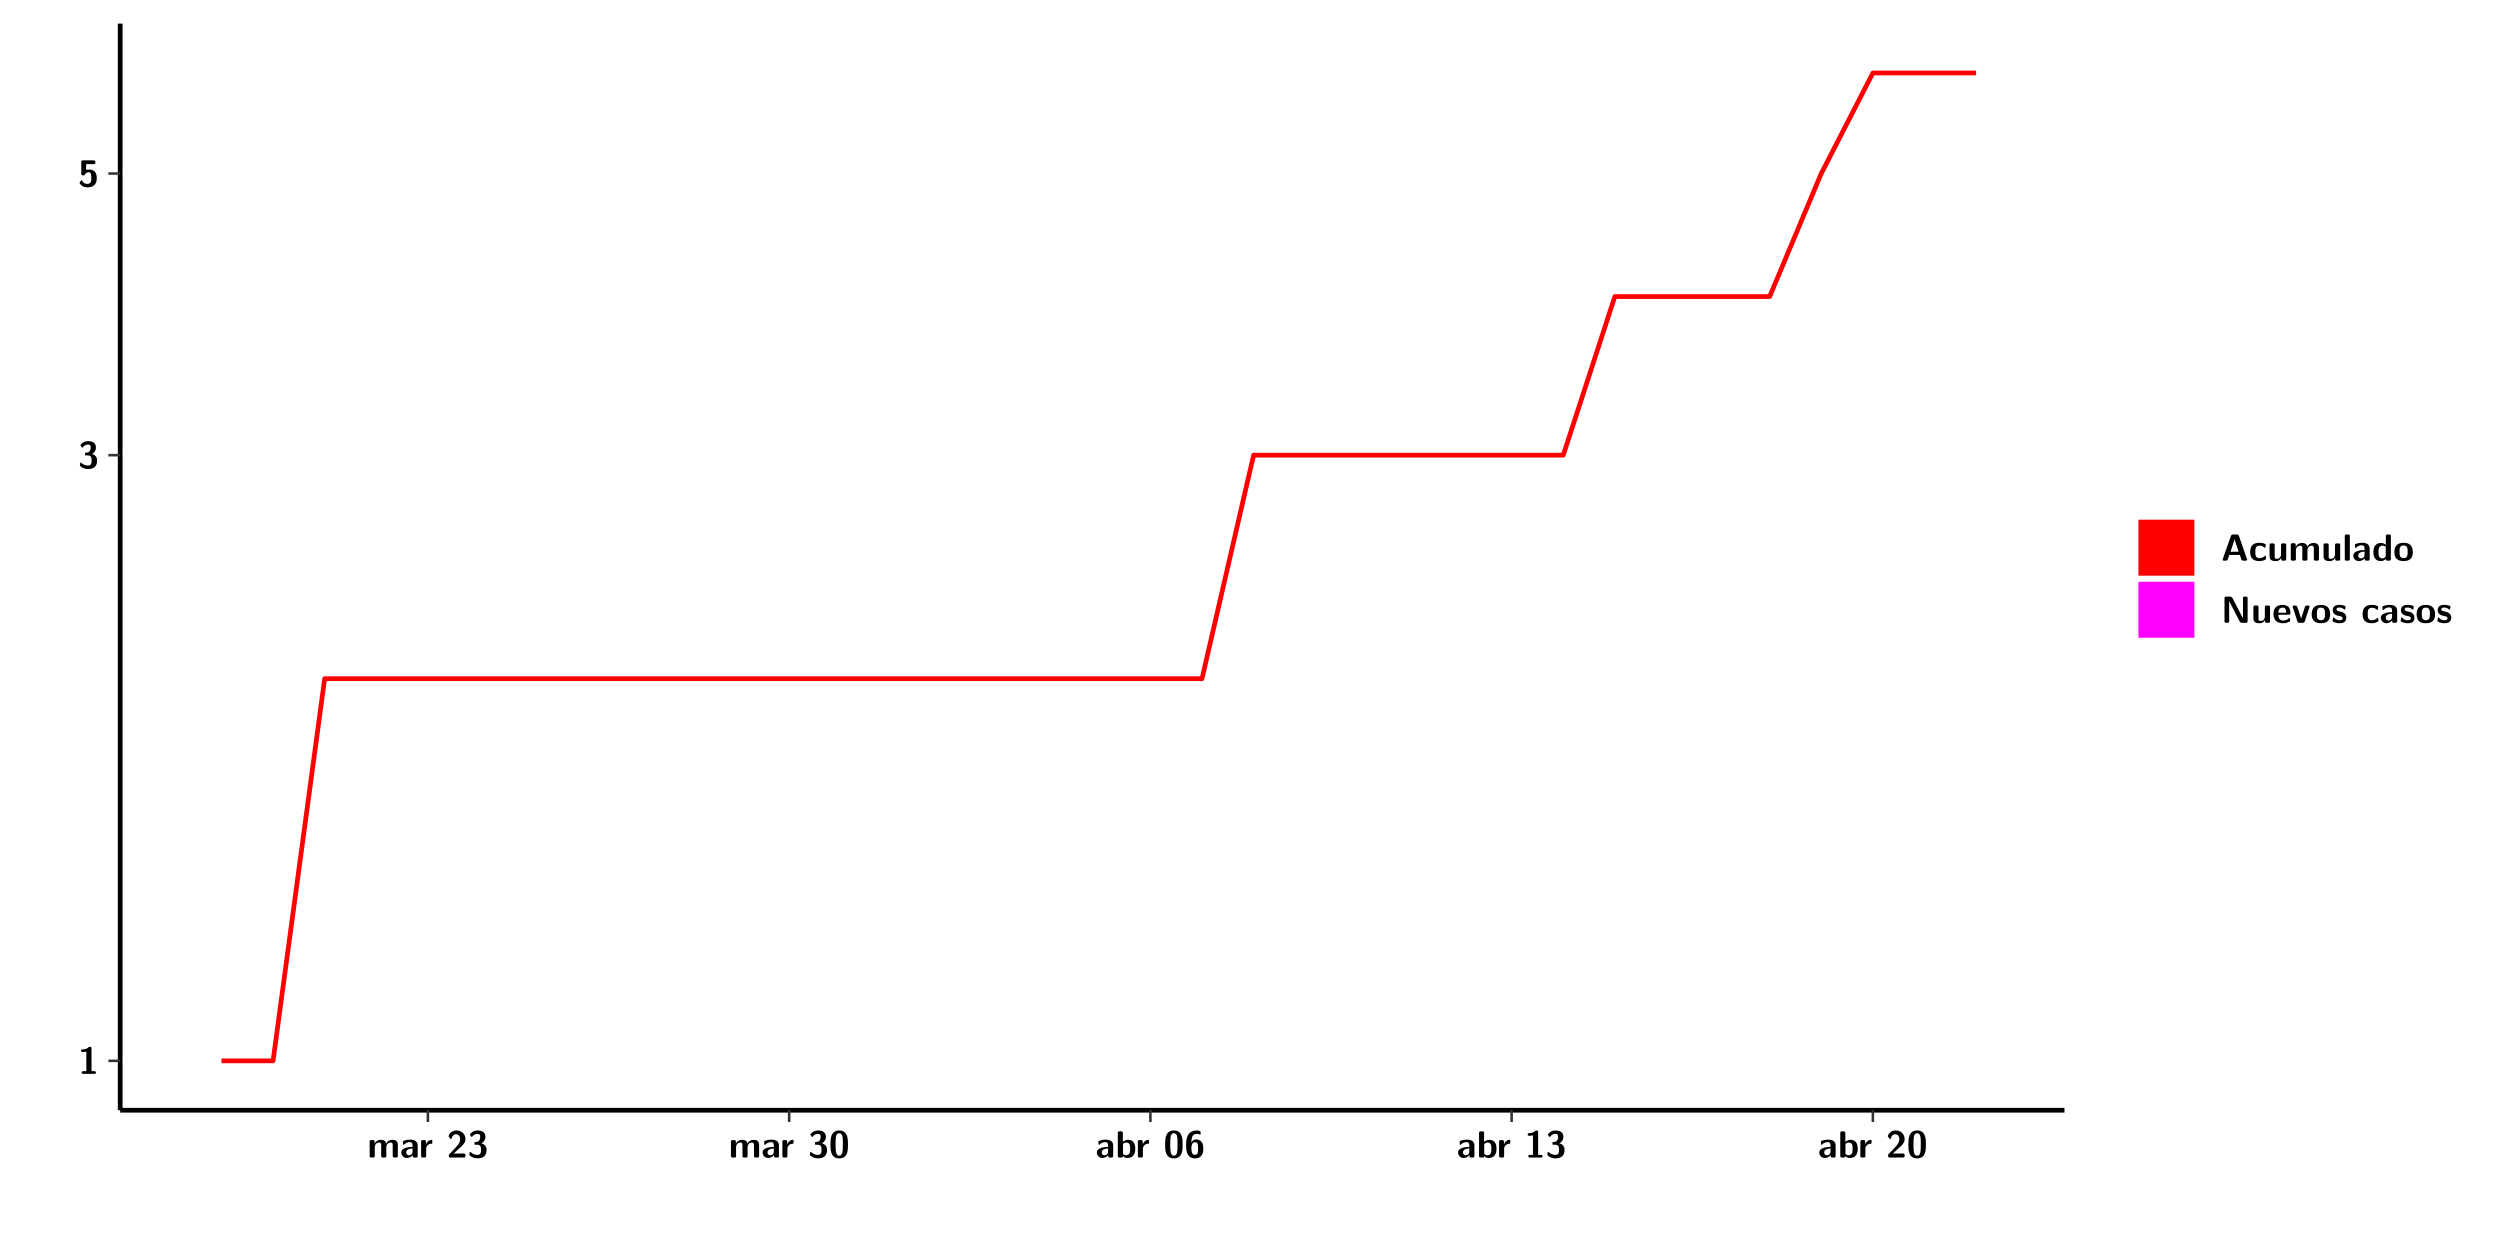
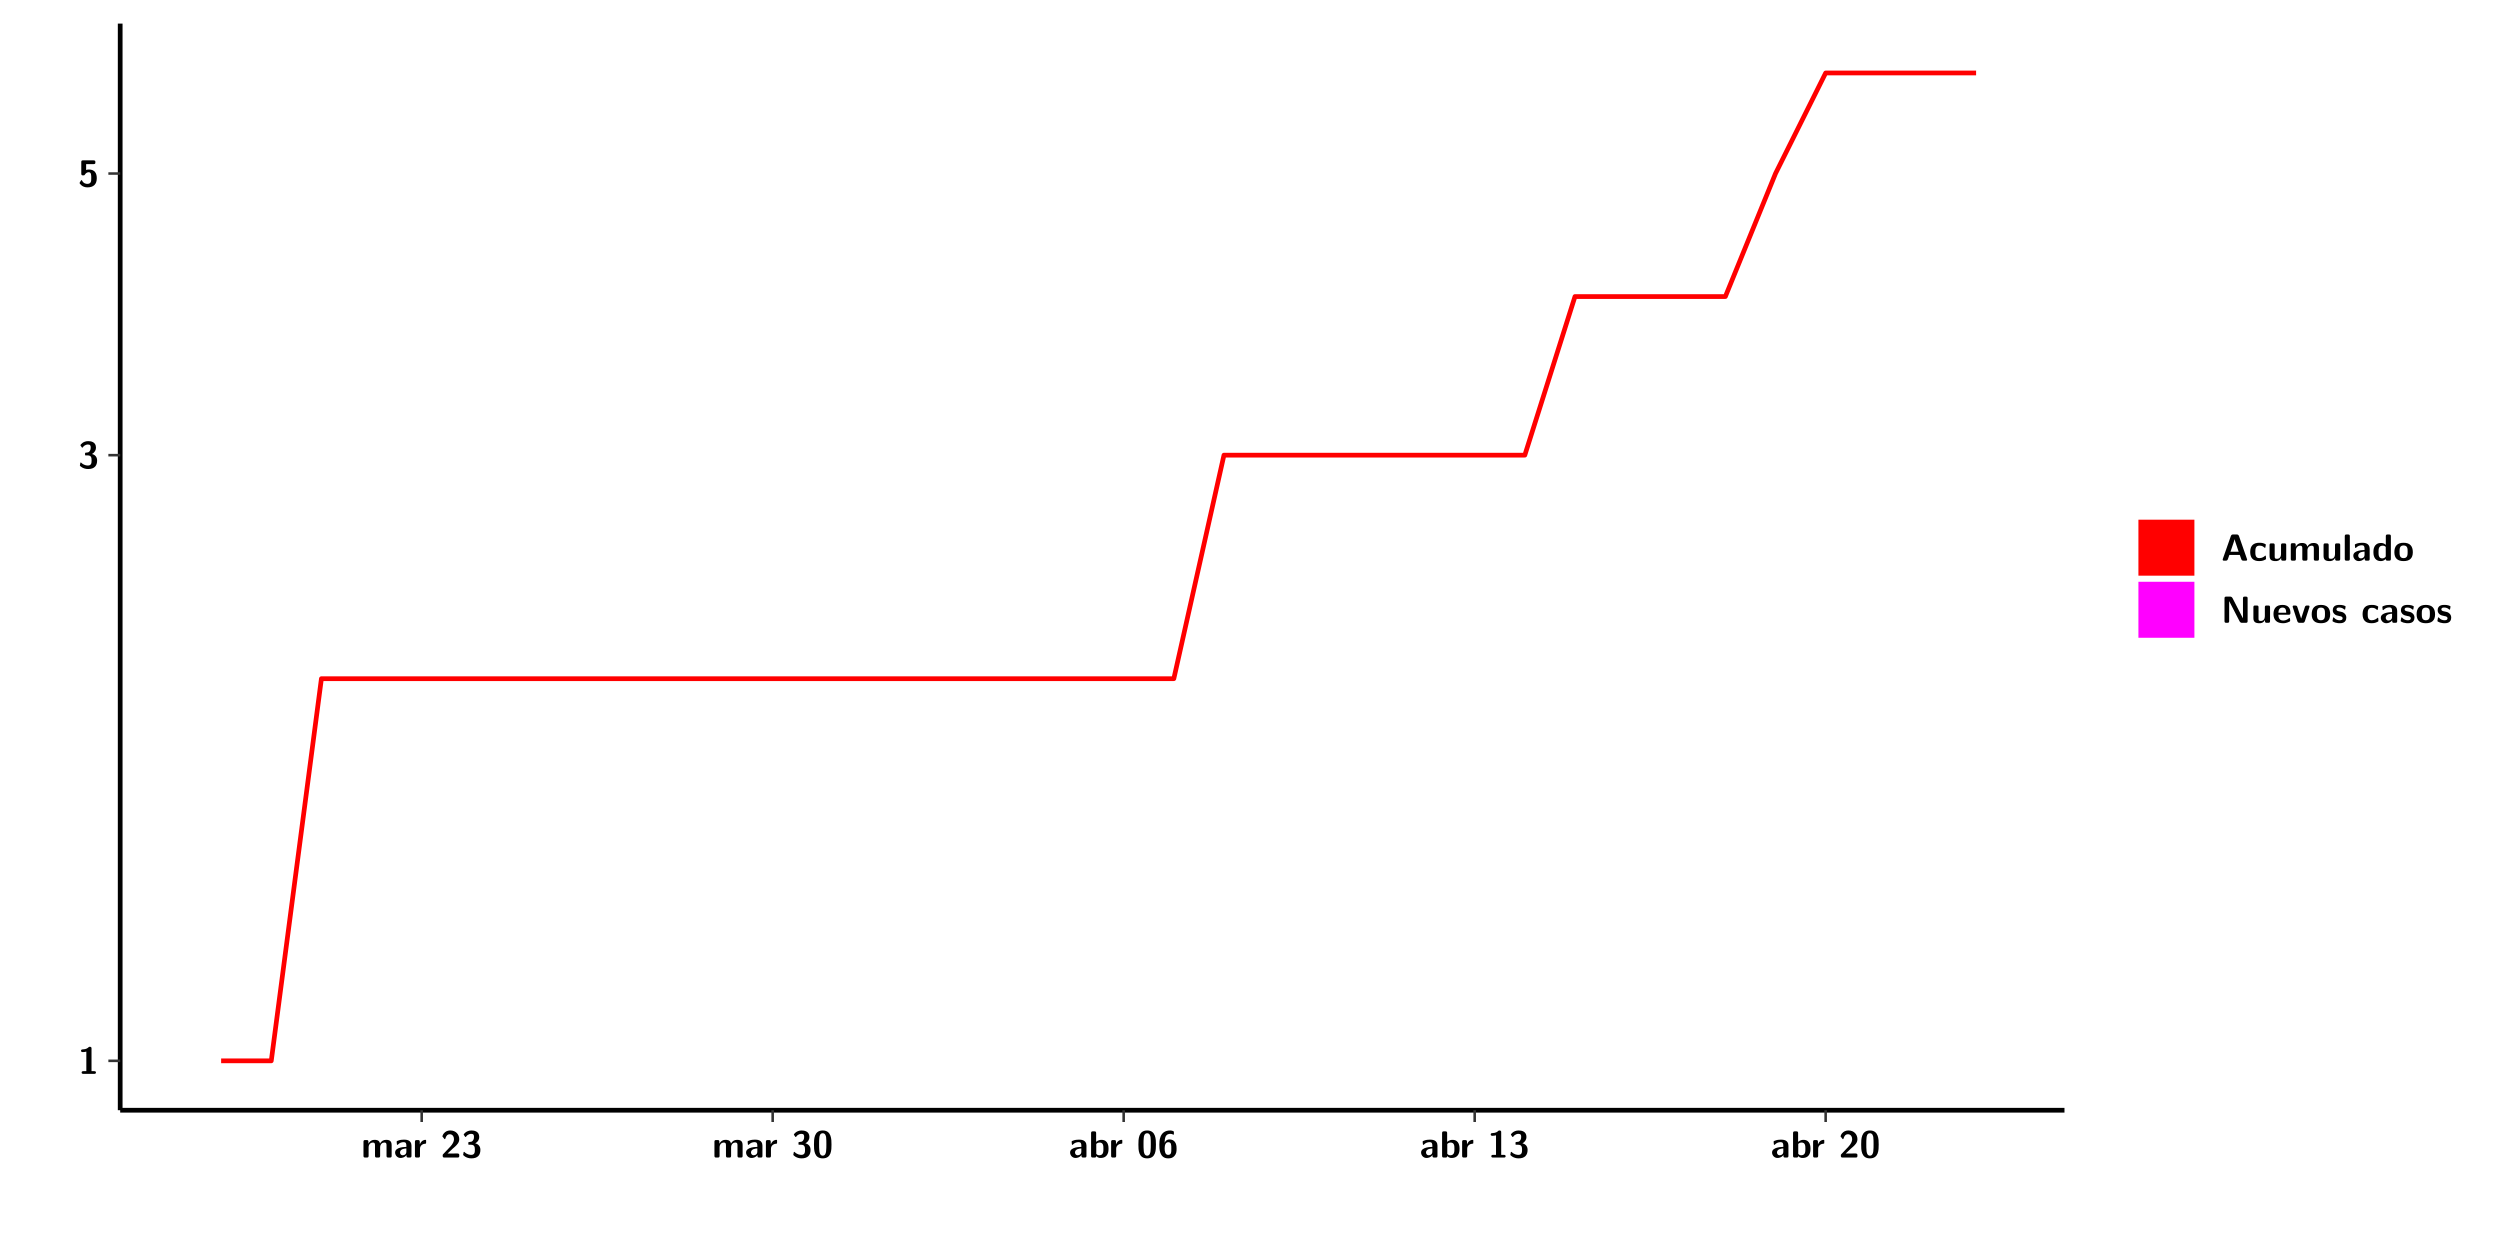
<svg xmlns="http://www.w3.org/2000/svg" xmlns:xlink="http://www.w3.org/1999/xlink" width="579.653pt" height="288pt" viewBox="0 0 579.653 288" version="1.1">
  <defs>
    <g>
      <symbol overflow="visible" id="glyph0-0">
        <path style="stroke:none;" d="" />
      </symbol>
      <symbol overflow="visible" id="glyph0-1">
        <path style="stroke:none;" d="M 3.109 -5.859 C 3.109 -6.016 3.109 -6.281 2.719 -6.281 C 2.547 -6.281 2.516 -6.266 2.406 -6.156 C 2.25 -6.016 1.922 -5.688 1.047 -5.672 C 0.891 -5.672 0.672 -5.609 0.672 -5.359 C 0.672 -5.047 0.969 -5.047 1.094 -5.047 C 1.344 -5.047 1.656 -5.078 1.906 -5.156 L 1.906 -0.625 L 1.234 -0.625 C 1.109 -0.625 0.812 -0.625 0.812 -0.312 C 0.812 0 1.109 0 1.234 0 L 3.719 0 C 3.828 0 4.141 0 4.141 -0.312 C 4.141 -0.625 3.828 -0.625 3.719 -0.625 L 3.109 -0.625 Z M 3.109 -5.859 " />
      </symbol>
      <symbol overflow="visible" id="glyph0-2">
        <path style="stroke:none;" d="M 0.844 -4.859 C 0.906 -4.766 0.953 -4.766 0.969 -4.766 C 1.031 -4.766 1.047 -4.797 1.094 -4.859 C 1.547 -5.5 2.172 -5.5 2.281 -5.5 C 2.844 -5.5 2.922 -5.203 2.922 -4.781 C 2.922 -4.656 2.922 -4.234 2.641 -3.906 C 2.438 -3.656 2.219 -3.641 1.953 -3.625 C 1.859 -3.609 1.688 -3.609 1.672 -3.578 C 1.609 -3.562 1.609 -3.5 1.609 -3.359 L 1.609 -3.203 C 1.609 -2.984 1.609 -2.969 1.844 -2.969 L 2.219 -2.969 C 3.031 -2.969 3.125 -2.469 3.125 -1.797 C 3.125 -1.203 3.062 -0.625 2.266 -0.625 C 1.984 -0.625 1.328 -0.688 0.75 -1.25 C 0.672 -1.328 0.656 -1.328 0.625 -1.328 C 0.531 -1.328 0.516 -1.25 0.516 -1.234 C 0.516 -1.234 0.406 -0.672 0.406 -0.625 C 0.406 -0.516 1.156 0.188 2.312 0.188 C 3.812 0.188 4.406 -0.609 4.406 -1.781 C 4.406 -2.562 3.984 -3.109 3.203 -3.297 C 3.906 -3.688 4.141 -4.266 4.141 -4.766 C 4.141 -6.156 2.891 -6.281 2.328 -6.281 C 1.125 -6.281 0.531 -5.422 0.531 -5.344 C 0.531 -5.297 0.594 -5.219 0.594 -5.219 Z M 0.844 -4.859 " />
      </symbol>
      <symbol overflow="visible" id="glyph0-3">
        <path style="stroke:none;" d="M 1.859 -5.203 L 3.578 -5.203 C 4 -5.203 4 -5.406 4 -5.641 C 4 -5.875 4 -6.078 3.578 -6.078 L 1.141 -6.078 C 0.875 -6.078 0.734 -6.031 0.734 -5.688 L 0.734 -3 C 0.734 -2.609 0.922 -2.594 1.172 -2.594 C 1.391 -2.594 1.469 -2.594 1.594 -2.812 C 1.812 -3.141 2.109 -3.328 2.469 -3.328 C 3.047 -3.328 3.047 -2.656 3.047 -1.969 C 3.047 -1.297 3.047 -0.625 2.125 -0.625 C 1.844 -0.625 1.25 -0.703 0.906 -1.406 C 0.875 -1.453 0.844 -1.5 0.781 -1.5 C 0.719 -1.5 0.703 -1.469 0.656 -1.391 C 0.531 -1.188 0.328 -0.891 0.328 -0.828 C 0.328 -0.75 0.891 0.188 2.141 0.188 C 3.562 0.188 4.328 -0.516 4.328 -1.938 C 4.328 -3.094 3.844 -3.953 2.5 -3.953 C 2.281 -3.953 2.078 -3.922 1.859 -3.844 Z M 1.859 -5.203 " />
      </symbol>
      <symbol overflow="visible" id="glyph0-4">
        <path style="stroke:none;" d="M 7.062 -2.844 C 7.062 -3.75 6.672 -4.109 5.781 -4.109 C 5.156 -4.109 4.688 -3.828 4.359 -3.25 C 4.219 -4.078 3.484 -4.109 3.109 -4.109 C 2.938 -4.109 2.578 -4.109 2.188 -3.828 C 1.906 -3.625 1.734 -3.344 1.672 -3.203 L 1.672 -3.641 C 1.672 -3.922 1.609 -4.062 1.25 -4.062 L 0.953 -4.062 C 0.625 -4.062 0.531 -3.969 0.531 -3.641 L 0.531 -0.422 C 0.531 -0.109 0.625 0 0.953 0 L 1.297 0 C 1.625 0 1.719 -0.109 1.719 -0.422 L 1.719 -2.359 C 1.719 -3.141 2.25 -3.484 2.688 -3.484 C 3.109 -3.484 3.203 -3.297 3.203 -2.828 L 3.203 -0.422 C 3.203 -0.109 3.297 0 3.625 0 L 3.969 0 C 4.297 0 4.391 -0.109 4.391 -0.422 L 4.391 -2.359 C 4.391 -3.141 4.922 -3.484 5.359 -3.484 C 5.781 -3.484 5.875 -3.297 5.875 -2.828 L 5.875 -0.422 C 5.875 -0.109 5.969 0 6.297 0 L 6.641 0 C 6.984 0 7.062 -0.109 7.062 -0.422 Z M 7.062 -2.844 " />
      </symbol>
      <symbol overflow="visible" id="glyph0-5">
        <path style="stroke:none;" d="M 4.062 -2.766 C 4.062 -4.156 2.734 -4.156 2.297 -4.156 C 1.891 -4.156 1.453 -4.125 0.859 -3.891 C 0.672 -3.797 0.625 -3.781 0.625 -3.688 C 0.625 -3.625 0.688 -3.109 0.688 -3.047 C 0.703 -2.984 0.75 -2.938 0.812 -2.938 C 0.844 -2.938 0.875 -2.969 0.906 -3 C 1.281 -3.391 1.719 -3.578 2.266 -3.578 C 2.734 -3.578 2.875 -3.297 2.875 -2.781 L 2.875 -2.469 C 2.562 -2.469 0.266 -2.453 0.266 -1.172 C 0.266 -0.547 0.766 0.094 1.531 0.094 C 1.828 0.094 2.484 0.016 2.906 -0.594 L 2.906 -0.422 C 2.906 -0.141 2.969 0 3.328 0 L 3.641 0 C 3.984 0 4.062 -0.109 4.062 -0.422 Z M 2.875 -1.344 C 2.875 -0.531 2.047 -0.531 2.016 -0.531 C 1.641 -0.531 1.406 -0.844 1.406 -1.188 C 1.406 -2.047 2.625 -2.109 2.875 -2.109 Z M 2.875 -1.344 " />
      </symbol>
      <symbol overflow="visible" id="glyph0-6">
        <path style="stroke:none;" d="M 1.703 -2.016 C 1.703 -2.844 2.391 -3.188 2.938 -3.219 C 3.109 -3.234 3.125 -3.234 3.125 -3.469 L 3.125 -3.875 C 3.125 -4.047 3.125 -4.109 2.969 -4.109 C 2.719 -4.109 2.078 -4.031 1.672 -3.078 L 1.656 -3.078 L 1.656 -3.641 C 1.656 -3.922 1.594 -4.062 1.234 -4.062 L 0.953 -4.062 C 0.641 -4.062 0.531 -3.969 0.531 -3.641 L 0.531 -0.422 C 0.531 -0.109 0.625 0 0.953 0 L 1.281 0 C 1.609 0 1.703 -0.109 1.703 -0.422 Z M 1.703 -2.016 " />
      </symbol>
      <symbol overflow="visible" id="glyph0-7">
        <path style="stroke:none;" d="M 0.562 -0.75 C 0.484 -0.656 0.484 -0.641 0.484 -0.484 L 0.484 -0.422 C 0.484 -0.109 0.578 0 0.906 0 L 3.906 0 C 4.25 0 4.328 -0.109 4.328 -0.422 L 4.328 -0.531 C 4.328 -0.672 4.328 -0.828 4.141 -0.906 C 4.078 -0.953 3.797 -0.953 3.625 -0.953 C 3.438 -0.953 3.219 -0.938 3.031 -0.938 L 1.609 -0.938 L 2.766 -2.031 C 2.906 -2.141 3.234 -2.422 3.359 -2.547 C 3.844 -3.016 4.328 -3.484 4.328 -4.266 C 4.328 -5.328 3.562 -6.281 2.266 -6.281 C 1.969 -6.281 1.469 -6.234 1.047 -5.891 C 0.969 -5.828 0.562 -5.516 0.406 -4.922 L 0.844 -4.359 C 0.891 -4.297 0.922 -4.266 0.984 -4.266 C 1.062 -4.266 1.078 -4.328 1.109 -4.422 C 1.281 -5.031 1.578 -5.406 2.141 -5.406 C 2.828 -5.406 3.109 -4.781 3.109 -4.25 C 3.109 -3.688 2.766 -3.094 2.25 -2.531 Z M 0.562 -0.75 " />
      </symbol>
      <symbol overflow="visible" id="glyph0-8">
        <path style="stroke:none;" d="M 4.438 -3 C 4.438 -4.203 4.438 -6.281 2.406 -6.281 C 0.375 -6.281 0.375 -4.219 0.375 -3 C 0.375 -1.812 0.375 0.188 2.406 0.188 C 4.438 0.188 4.438 -1.781 4.438 -3 Z M 2.406 -0.438 C 1.75 -0.438 1.656 -1.25 1.625 -1.484 C 1.562 -1.953 1.562 -2.766 1.562 -3.125 C 1.562 -3.641 1.562 -4.203 1.625 -4.641 C 1.641 -4.875 1.734 -5.641 2.406 -5.641 C 3.047 -5.641 3.156 -4.906 3.188 -4.734 C 3.25 -4.281 3.25 -3.594 3.25 -3.125 C 3.25 -2.625 3.25 -1.953 3.188 -1.469 C 3.156 -1.234 3.062 -0.438 2.406 -0.438 Z M 2.406 -0.438 " />
      </symbol>
      <symbol overflow="visible" id="glyph0-9">
        <path style="stroke:none;" d="M 1.703 -5.656 C 1.703 -5.938 1.641 -6.078 1.281 -6.078 L 0.953 -6.078 C 0.641 -6.078 0.531 -5.984 0.531 -5.656 L 0.531 -0.422 C 0.531 -0.109 0.625 0 0.953 0 L 1.312 0 C 1.453 0 1.719 0 1.734 -0.344 C 2.125 0.094 2.578 0.094 2.719 0.094 C 4.578 0.094 4.578 -1.594 4.578 -2.031 C 4.578 -2.453 4.578 -4.109 2.938 -4.109 C 2.219 -4.109 1.781 -3.703 1.703 -3.625 Z M 1.734 -3.172 C 1.844 -3.281 2.109 -3.484 2.5 -3.484 C 3.391 -3.484 3.391 -2.672 3.391 -2.016 C 3.391 -1.375 3.391 -0.531 2.406 -0.531 C 2.047 -0.531 1.828 -0.75 1.734 -0.875 Z M 1.734 -3.172 " />
      </symbol>
      <symbol overflow="visible" id="glyph0-10">
        <path style="stroke:none;" d="M 3.781 -5.859 C 3.781 -6.062 3.781 -6.078 3.484 -6.188 C 3.25 -6.281 3.016 -6.281 2.922 -6.281 C 0.406 -6.281 0.406 -3.75 0.406 -2.984 C 0.406 -2.078 0.406 0.188 2.453 0.188 C 3.125 0.188 3.547 0.031 3.906 -0.375 C 4.359 -0.891 4.406 -1.391 4.406 -2.062 C 4.406 -2.562 4.406 -4.203 2.703 -4.203 C 2.219 -4.203 1.859 -3.922 1.625 -3.422 C 1.672 -4.203 1.688 -4.406 1.812 -4.75 C 2.062 -5.422 2.641 -5.5 2.953 -5.5 C 3.109 -5.5 3.344 -5.469 3.547 -5.359 C 3.609 -5.312 3.641 -5.297 3.688 -5.297 C 3.781 -5.297 3.781 -5.406 3.781 -5.531 Z M 2.438 -0.625 C 1.75 -0.625 1.641 -1.422 1.641 -2.172 C 1.641 -2.906 1.859 -3.562 2.484 -3.562 C 3.188 -3.562 3.188 -2.938 3.188 -2.078 C 3.188 -1.219 3.188 -0.625 2.438 -0.625 Z M 2.438 -0.625 " />
      </symbol>
      <symbol overflow="visible" id="glyph0-11">
        <path style="stroke:none;" d="M 4.156 -5.703 C 4.031 -6.078 3.766 -6.078 3.594 -6.078 L 2.828 -6.078 C 2.641 -6.078 2.391 -6.078 2.266 -5.703 L 0.406 -0.406 C 0.375 -0.297 0.375 -0.281 0.375 -0.234 C 0.375 0 0.594 0 0.703 0 L 1.031 0 C 1.188 0 1.453 0 1.578 -0.344 L 1.922 -1.328 L 4.344 -1.328 L 4.641 -0.484 C 4.75 -0.172 4.812 0 5.234 0 L 5.703 0 C 5.828 0 6.047 0 6.047 -0.234 C 6.047 -0.281 6.047 -0.297 6 -0.406 Z M 2.812 -3.938 C 2.938 -4.328 3.062 -4.656 3.125 -4.969 L 3.141 -4.969 C 3.188 -4.766 3.188 -4.75 3.25 -4.547 L 4.078 -2.078 L 2.188 -2.078 Z M 2.812 -3.938 " />
      </symbol>
      <symbol overflow="visible" id="glyph0-12">
        <path style="stroke:none;" d="M 4 -0.438 C 4 -0.531 3.969 -0.938 3.953 -1.047 C 3.953 -1.078 3.938 -1.172 3.844 -1.172 C 3.812 -1.172 3.797 -1.172 3.703 -1.078 C 3.562 -0.953 3.141 -0.594 2.422 -0.594 C 1.516 -0.594 1.516 -1.469 1.516 -2.031 C 1.516 -2.75 1.562 -3.484 2.453 -3.484 C 3.031 -3.484 3.266 -3.344 3.578 -3.078 C 3.688 -2.984 3.703 -2.984 3.734 -2.984 C 3.828 -2.984 3.844 -3.062 3.844 -3.094 C 3.859 -3.172 3.953 -3.656 3.953 -3.703 C 3.953 -3.781 3.891 -3.812 3.75 -3.891 C 3.328 -4.078 3.062 -4.156 2.453 -4.156 C 1.141 -4.156 0.328 -3.547 0.328 -2.016 C 0.328 -0.562 1.078 0.094 2.406 0.094 C 2.641 0.094 3.172 0.094 3.75 -0.203 C 4 -0.344 4 -0.344 4 -0.438 Z M 4 -0.438 " />
      </symbol>
      <symbol overflow="visible" id="glyph0-13">
        <path style="stroke:none;" d="M 4.391 -3.594 C 4.391 -3.875 4.328 -4.016 3.969 -4.016 L 3.609 -4.016 C 3.281 -4.016 3.188 -3.906 3.188 -3.594 L 3.188 -1.516 C 3.188 -0.938 2.891 -0.438 2.266 -0.438 C 1.766 -0.438 1.719 -0.562 1.719 -1.031 L 1.719 -3.594 C 1.719 -3.875 1.656 -4.016 1.297 -4.016 L 0.953 -4.016 C 0.625 -4.016 0.531 -3.922 0.531 -3.594 L 0.531 -1.109 C 0.531 -0.172 1.031 0.094 1.953 0.094 C 2.188 0.094 2.812 0.094 3.219 -0.656 L 3.219 -0.422 C 3.219 -0.141 3.281 0 3.641 0 L 3.969 0 C 4.297 0 4.391 -0.109 4.391 -0.422 Z M 4.391 -3.594 " />
      </symbol>
      <symbol overflow="visible" id="glyph0-14">
        <path style="stroke:none;" d="M 1.703 -5.656 C 1.703 -5.938 1.641 -6.078 1.281 -6.078 L 0.953 -6.078 C 0.641 -6.078 0.531 -5.984 0.531 -5.656 L 0.531 -0.422 C 0.531 -0.109 0.625 0 0.953 0 L 1.281 0 C 1.609 0 1.703 -0.109 1.703 -0.422 Z M 1.703 -5.656 " />
      </symbol>
      <symbol overflow="visible" id="glyph0-15">
        <path style="stroke:none;" d="M 4.375 -5.656 C 4.375 -5.938 4.312 -6.078 3.953 -6.078 L 3.625 -6.078 C 3.297 -6.078 3.203 -5.969 3.203 -5.656 L 3.203 -3.672 C 2.812 -4.047 2.375 -4.109 2.109 -4.109 C 0.328 -4.109 0.328 -2.422 0.328 -2 C 0.328 -1.594 0.328 0.094 2.062 0.094 C 2.422 0.094 2.812 -0.016 3.188 -0.406 C 3.188 -0.094 3.297 0 3.609 0 L 3.953 0 C 4.281 0 4.375 -0.109 4.375 -0.422 Z M 3.188 -1.094 C 3.188 -0.953 3.188 -0.875 2.922 -0.688 C 2.703 -0.547 2.5 -0.531 2.406 -0.531 C 1.516 -0.531 1.516 -1.344 1.516 -2 C 1.516 -2.656 1.516 -3.484 2.5 -3.484 C 2.75 -3.484 2.984 -3.391 3.188 -3.203 Z M 3.188 -1.094 " />
      </symbol>
      <symbol overflow="visible" id="glyph0-16">
        <path style="stroke:none;" d="M 4.547 -1.969 C 4.547 -3.406 3.844 -4.156 2.406 -4.156 C 0.953 -4.156 0.266 -3.391 0.266 -1.969 C 0.266 -0.547 1.031 0.094 2.406 0.094 C 3.781 0.094 4.547 -0.531 4.547 -1.969 Z M 2.406 -0.594 C 1.469 -0.594 1.469 -1.375 1.469 -2.078 C 1.469 -2.75 1.469 -3.531 2.406 -3.531 C 3.344 -3.531 3.344 -2.766 3.344 -2.078 C 3.344 -1.391 3.344 -0.594 2.406 -0.594 Z M 2.406 -0.594 " />
      </symbol>
      <symbol overflow="visible" id="glyph0-17">
        <path style="stroke:none;" d="M 2.656 -5.734 C 2.469 -6.078 2.203 -6.078 2.031 -6.078 L 1.219 -6.078 C 0.906 -6.078 0.797 -5.984 0.797 -5.656 L 0.797 -0.422 C 0.797 -0.109 0.891 0 1.219 0 L 1.453 0 C 1.781 0 1.875 -0.109 1.875 -0.422 L 1.875 -5.016 L 1.891 -5.016 L 4.297 -0.344 C 4.484 0 4.75 0 4.922 0 L 5.734 0 C 6.062 0 6.156 -0.109 6.156 -0.422 L 6.156 -5.656 C 6.156 -5.938 6.094 -6.078 5.734 -6.078 L 5.5 -6.078 C 5.156 -6.078 5.078 -5.969 5.078 -5.656 L 5.078 -1.062 L 5.062 -1.062 Z M 2.656 -5.734 " />
      </symbol>
      <symbol overflow="visible" id="glyph0-18">
        <path style="stroke:none;" d="M 3.781 -1.875 C 3.984 -1.875 4.203 -1.891 4.203 -2.281 C 4.203 -3.406 3.672 -4.156 2.359 -4.156 C 0.969 -4.156 0.266 -3.375 0.266 -2.047 C 0.266 -0.609 1.109 0.094 2.484 0.094 C 2.812 0.094 3.312 0.047 3.891 -0.234 C 4.078 -0.328 4.141 -0.359 4.141 -0.469 C 4.141 -0.531 4.125 -0.781 4.109 -0.844 C 4.078 -1.125 4.062 -1.125 3.984 -1.125 C 3.953 -1.125 3.938 -1.125 3.844 -1.047 C 3.328 -0.594 2.797 -0.531 2.516 -0.531 C 1.531 -0.531 1.422 -1.312 1.391 -1.875 Z M 1.406 -2.344 C 1.422 -2.875 1.609 -3.531 2.359 -3.531 C 3.062 -3.531 3.203 -3.031 3.219 -2.344 Z M 1.406 -2.344 " />
      </symbol>
      <symbol overflow="visible" id="glyph0-19">
        <path style="stroke:none;" d="M 4.109 -3.609 C 4.141 -3.719 4.141 -3.75 4.141 -3.766 C 4.141 -4.016 3.922 -4.016 3.797 -4.016 L 3.609 -4.016 C 3.25 -4.016 3.141 -3.891 3.062 -3.641 L 2.203 -0.984 L 1.328 -3.641 C 1.266 -3.828 1.203 -4.016 0.781 -4.016 L 0.578 -4.016 C 0.453 -4.016 0.234 -4.016 0.234 -3.766 C 0.234 -3.75 0.234 -3.719 0.266 -3.609 L 1.312 -0.375 C 1.438 0 1.703 0 1.859 0 L 2.5 0 C 2.672 0 2.938 0 3.062 -0.375 Z M 4.109 -3.609 " />
      </symbol>
      <symbol overflow="visible" id="glyph0-20">
        <path style="stroke:none;" d="M 3.469 -1.234 C 3.469 -1.734 3.203 -2.031 3.047 -2.172 C 2.703 -2.484 2.391 -2.547 2.031 -2.609 C 1.547 -2.703 1.188 -2.766 1.188 -3.109 C 1.188 -3.469 1.484 -3.547 1.828 -3.547 C 2.406 -3.547 2.719 -3.328 2.953 -3.125 C 3.047 -3.047 3.062 -3.047 3.094 -3.047 C 3.188 -3.047 3.203 -3.125 3.203 -3.156 C 3.219 -3.219 3.312 -3.719 3.312 -3.766 C 3.312 -3.906 2.844 -4.031 2.75 -4.062 C 2.406 -4.156 2.125 -4.156 1.891 -4.156 C 1.5 -4.156 0.328 -4.156 0.328 -2.906 C 0.328 -2.484 0.516 -2.219 0.75 -2 C 1.062 -1.734 1.406 -1.672 1.906 -1.562 C 2.156 -1.531 2.609 -1.453 2.609 -1.062 C 2.609 -0.656 2.266 -0.594 1.922 -0.594 C 1.531 -0.594 1.047 -0.703 0.625 -1.188 C 0.594 -1.234 0.562 -1.266 0.516 -1.266 C 0.422 -1.266 0.406 -1.188 0.391 -1.125 C 0.375 -1.016 0.266 -0.516 0.266 -0.422 C 0.266 -0.266 0.922 -0.062 0.922 -0.047 C 1.406 0.094 1.766 0.094 1.922 0.094 C 2.359 0.094 3.469 0.062 3.469 -1.234 Z M 3.469 -1.234 " />
      </symbol>
    </g>
    <clipPath id="clip1">
      <path d="M 0 0 L 576.008 0 L 576.008 288 L 0 288 Z M 0 0 " />
    </clipPath>
    <clipPath id="clip2">
      <path d="M 27.867 5.477 L 478.672 5.477 L 478.672 257.414 L 27.867 257.414 Z M 27.867 5.477 " />
    </clipPath>
  </defs>
  <g id="surface1">
    <g clip-path="url(#clip1)" clip-rule="nonzero">
      <path style="fill-rule:nonzero;fill:rgb(100%,100%,100%);fill-opacity:1;stroke-width:0.598;stroke-linecap:round;stroke-linejoin:round;stroke:rgb(100%,100%,100%);stroke-opacity:1;stroke-miterlimit:10;" d="M 0 0 L 0 288.004 L 576.008 288.004 L 576.008 0 Z M 0 0 " transform="matrix(1,0,0,-1,0,288)" />
    </g>
    <g clip-path="url(#clip2)" clip-rule="nonzero">
      <path style=" stroke:none;fill-rule:nonzero;fill:rgb(100%,100%,100%);fill-opacity:1;" d="M 27.867 257.414 L 27.867 5.477 L 478.672 5.477 L 478.672 257.414 Z M 27.867 257.414 " />
    </g>
-     <path style="fill:none;stroke-width:1.096;stroke-linecap:butt;stroke-linejoin:round;stroke:rgb(100%,0%,0%);stroke-opacity:1;stroke-miterlimit:10;" d="M 51.348 42.031 L 63.312 42.031 L 75.277 130.641 L 278.699 130.641 L 290.664 182.469 L 362.457 182.469 L 374.422 219.242 L 410.316 219.242 L 422.281 247.766 L 434.246 271.078 L 458.18 271.078 " transform="matrix(1,0,0,-1,0,288)" />
+     <path style="fill:none;stroke-width:1.096;stroke-linecap:butt;stroke-linejoin:round;stroke:rgb(100%,0%,0%);stroke-opacity:1;stroke-miterlimit:10;" d="M 51.27 42.031 L 62.895 42.031 L 74.523 130.641 L 272.164 130.641 L 283.789 182.469 L 353.547 182.469 L 365.176 219.242 L 400.047 219.242 L 411.672 247.766 L 423.297 271.078 L 458.18 271.078 " transform="matrix(1,0,0,-1,0,288)" />
    <path style="fill:none;stroke-width:1.096;stroke-linecap:butt;stroke-linejoin:round;stroke:rgb(0%,0%,0%);stroke-opacity:1;stroke-miterlimit:10;" d="M 27.867 30.586 L 27.867 282.523 " transform="matrix(1,0,0,-1,0,288)" />
    <g style="fill:rgb(0%,0%,0%);fill-opacity:1;">
      <use xlink:href="#glyph0-1" x="18.112" y="248.986" />
    </g>
    <g style="fill:rgb(0%,0%,0%);fill-opacity:1;">
      <use xlink:href="#glyph0-2" x="18.112" y="108.563" />
    </g>
    <g style="fill:rgb(0%,0%,0%);fill-opacity:1;">
      <use xlink:href="#glyph0-3" x="18.112" y="43.258" />
    </g>
    <path style="fill:none;stroke-width:0.598;stroke-linecap:butt;stroke-linejoin:round;stroke:rgb(20%,20%,20%);stroke-opacity:1;stroke-miterlimit:10;" d="M 25.125 42.031 L 27.867 42.031 " transform="matrix(1,0,0,-1,0,288)" />
    <path style="fill:none;stroke-width:0.598;stroke-linecap:butt;stroke-linejoin:round;stroke:rgb(20%,20%,20%);stroke-opacity:1;stroke-miterlimit:10;" d="M 25.125 182.469 L 27.867 182.469 " transform="matrix(1,0,0,-1,0,288)" />
    <path style="fill:none;stroke-width:0.598;stroke-linecap:butt;stroke-linejoin:round;stroke:rgb(20%,20%,20%);stroke-opacity:1;stroke-miterlimit:10;" d="M 25.125 247.766 L 27.867 247.766 " transform="matrix(1,0,0,-1,0,288)" />
    <path style="fill:none;stroke-width:1.096;stroke-linecap:butt;stroke-linejoin:round;stroke:rgb(0%,0%,0%);stroke-opacity:1;stroke-miterlimit:10;" d="M 27.867 30.586 L 478.672 30.586 " transform="matrix(1,0,0,-1,0,288)" />
-     <path style="fill:none;stroke-width:0.598;stroke-linecap:butt;stroke-linejoin:round;stroke:rgb(20%,20%,20%);stroke-opacity:1;stroke-miterlimit:10;" d="M 99.211 27.848 L 99.211 30.586 " transform="matrix(1,0,0,-1,0,288)" />
-     <path style="fill:none;stroke-width:0.598;stroke-linecap:butt;stroke-linejoin:round;stroke:rgb(20%,20%,20%);stroke-opacity:1;stroke-miterlimit:10;" d="M 182.977 27.848 L 182.977 30.586 " transform="matrix(1,0,0,-1,0,288)" />
-     <path style="fill:none;stroke-width:0.598;stroke-linecap:butt;stroke-linejoin:round;stroke:rgb(20%,20%,20%);stroke-opacity:1;stroke-miterlimit:10;" d="M 266.734 27.848 L 266.734 30.586 " transform="matrix(1,0,0,-1,0,288)" />
-     <path style="fill:none;stroke-width:0.598;stroke-linecap:butt;stroke-linejoin:round;stroke:rgb(20%,20%,20%);stroke-opacity:1;stroke-miterlimit:10;" d="M 350.488 27.848 L 350.488 30.586 " transform="matrix(1,0,0,-1,0,288)" />
-     <path style="fill:none;stroke-width:0.598;stroke-linecap:butt;stroke-linejoin:round;stroke:rgb(20%,20%,20%);stroke-opacity:1;stroke-miterlimit:10;" d="M 434.246 27.848 L 434.246 30.586 " transform="matrix(1,0,0,-1,0,288)" />
+     <path style="fill:none;stroke-width:0.598;stroke-linecap:butt;stroke-linejoin:round;stroke:rgb(20%,20%,20%);stroke-opacity:1;stroke-miterlimit:10;" d="M 97.773 27.848 L 97.773 30.586 " transform="matrix(1,0,0,-1,0,288)" />
+     <path style="fill:none;stroke-width:0.598;stroke-linecap:butt;stroke-linejoin:round;stroke:rgb(20%,20%,20%);stroke-opacity:1;stroke-miterlimit:10;" d="M 179.152 27.848 L 179.152 30.586 " transform="matrix(1,0,0,-1,0,288)" />
+     <path style="fill:none;stroke-width:0.598;stroke-linecap:butt;stroke-linejoin:round;stroke:rgb(20%,20%,20%);stroke-opacity:1;stroke-miterlimit:10;" d="M 260.535 27.848 L 260.535 30.586 " transform="matrix(1,0,0,-1,0,288)" />
+     <path style="fill:none;stroke-width:0.598;stroke-linecap:butt;stroke-linejoin:round;stroke:rgb(20%,20%,20%);stroke-opacity:1;stroke-miterlimit:10;" d="M 341.922 27.848 L 341.922 30.586 " transform="matrix(1,0,0,-1,0,288)" />
+     <path style="fill:none;stroke-width:0.598;stroke-linecap:butt;stroke-linejoin:round;stroke:rgb(20%,20%,20%);stroke-opacity:1;stroke-miterlimit:10;" d="M 423.297 27.848 L 423.297 30.586 " transform="matrix(1,0,0,-1,0,288)" />
    <g style="fill:rgb(0%,0%,0%);fill-opacity:1;">
-       <use xlink:href="#glyph0-4" x="85.18" y="268.394" />
-       <use xlink:href="#glyph0-5" x="92.778" y="268.394" />
+       <use xlink:href="#glyph0-4" x="83.746" y="268.394" />
+       <use xlink:href="#glyph0-5" x="91.344" y="268.394" />
    </g>
    <g style="fill:rgb(0%,0%,0%);fill-opacity:1;">
-       <use xlink:href="#glyph0-6" x="97.109" y="268.394" />
+       <use xlink:href="#glyph0-6" x="95.675" y="268.394" />
    </g>
    <g style="fill:rgb(0%,0%,0%);fill-opacity:1;">
-       <use xlink:href="#glyph0-7" x="103.59" y="268.394" />
-       <use xlink:href="#glyph0-2" x="108.412" y="268.394" />
+       <use xlink:href="#glyph0-7" x="102.156" y="268.394" />
+       <use xlink:href="#glyph0-2" x="106.978" y="268.394" />
    </g>
    <g style="fill:rgb(0%,0%,0%);fill-opacity:1;">
-       <use xlink:href="#glyph0-4" x="168.946" y="268.394" />
-       <use xlink:href="#glyph0-5" x="176.544" y="268.394" />
+       <use xlink:href="#glyph0-4" x="165.121" y="268.394" />
+       <use xlink:href="#glyph0-5" x="172.719" y="268.394" />
    </g>
    <g style="fill:rgb(0%,0%,0%);fill-opacity:1;">
-       <use xlink:href="#glyph0-6" x="180.875" y="268.394" />
+       <use xlink:href="#glyph0-6" x="177.05" y="268.394" />
    </g>
    <g style="fill:rgb(0%,0%,0%);fill-opacity:1;">
-       <use xlink:href="#glyph0-2" x="187.356" y="268.394" />
-       <use xlink:href="#glyph0-8" x="192.178" y="268.394" />
+       <use xlink:href="#glyph0-2" x="183.531" y="268.394" />
+       <use xlink:href="#glyph0-8" x="188.353" y="268.394" />
    </g>
    <g style="fill:rgb(0%,0%,0%);fill-opacity:1;">
-       <use xlink:href="#glyph0-5" x="254.042" y="268.394" />
-       <use xlink:href="#glyph0-9" x="258.645" y="268.394" />
+       <use xlink:href="#glyph0-5" x="247.845" y="268.394" />
+       <use xlink:href="#glyph0-9" x="252.448" y="268.394" />
    </g>
    <g style="fill:rgb(0%,0%,0%);fill-opacity:1;">
-       <use xlink:href="#glyph0-6" x="263.292" y="268.394" />
+       <use xlink:href="#glyph0-6" x="257.095" y="268.394" />
    </g>
    <g style="fill:rgb(0%,0%,0%);fill-opacity:1;">
-       <use xlink:href="#glyph0-8" x="269.773" y="268.394" />
-       <use xlink:href="#glyph0-10" x="274.595" y="268.394" />
+       <use xlink:href="#glyph0-8" x="263.576" y="268.394" />
+       <use xlink:href="#glyph0-10" x="268.398" y="268.394" />
    </g>
    <g style="fill:rgb(0%,0%,0%);fill-opacity:1;">
-       <use xlink:href="#glyph0-5" x="337.798" y="268.394" />
-       <use xlink:href="#glyph0-9" x="342.401" y="268.394" />
+       <use xlink:href="#glyph0-5" x="329.23" y="268.394" />
+       <use xlink:href="#glyph0-9" x="333.833" y="268.394" />
    </g>
    <g style="fill:rgb(0%,0%,0%);fill-opacity:1;">
-       <use xlink:href="#glyph0-6" x="347.048" y="268.394" />
+       <use xlink:href="#glyph0-6" x="338.48" y="268.394" />
    </g>
    <g style="fill:rgb(0%,0%,0%);fill-opacity:1;">
-       <use xlink:href="#glyph0-1" x="353.529" y="268.394" />
-       <use xlink:href="#glyph0-2" x="358.351" y="268.394" />
+       <use xlink:href="#glyph0-1" x="344.961" y="268.394" />
+       <use xlink:href="#glyph0-2" x="349.783" y="268.394" />
    </g>
    <g style="fill:rgb(0%,0%,0%);fill-opacity:1;">
-       <use xlink:href="#glyph0-5" x="421.553" y="268.394" />
-       <use xlink:href="#glyph0-9" x="426.156" y="268.394" />
+       <use xlink:href="#glyph0-5" x="410.605" y="268.394" />
+       <use xlink:href="#glyph0-9" x="415.208" y="268.394" />
    </g>
    <g style="fill:rgb(0%,0%,0%);fill-opacity:1;">
-       <use xlink:href="#glyph0-6" x="430.812" y="268.394" />
+       <use xlink:href="#glyph0-6" x="419.855" y="268.394" />
    </g>
    <g style="fill:rgb(0%,0%,0%);fill-opacity:1;">
-       <use xlink:href="#glyph0-7" x="437.284" y="268.394" />
-       <use xlink:href="#glyph0-8" x="442.106" y="268.394" />
+       <use xlink:href="#glyph0-7" x="426.336" y="268.394" />
+       <use xlink:href="#glyph0-8" x="431.158" y="268.394" />
    </g>
    <path style=" stroke:none;fill-rule:nonzero;fill:rgb(100%,100%,100%);fill-opacity:1;" d="M 489.629 154.062 L 489.629 108.828 L 570.527 108.828 L 570.527 154.062 Z M 489.629 154.062 " />
    <path style=" stroke:none;fill-rule:nonzero;fill:rgb(100%,0%,0%);fill-opacity:1;" d="M 495.816 133.477 L 495.816 120.496 L 508.797 120.496 L 508.797 133.477 Z M 495.816 133.477 " />
    <path style=" stroke:none;fill-rule:nonzero;fill:rgb(100%,0%,100%);fill-opacity:1;" d="M 495.816 147.875 L 495.816 134.891 L 508.797 134.891 L 508.797 147.875 Z M 495.816 147.875 " />
    <g style="fill:rgb(0%,0%,0%);fill-opacity:1;">
      <use xlink:href="#glyph0-11" x="514.979" y="130.002" />
      <use xlink:href="#glyph0-12" x="521.408" y="130.002" />
      <use xlink:href="#glyph0-13" x="525.694" y="130.002" />
      <use xlink:href="#glyph0-4" x="530.613" y="130.002" />
      <use xlink:href="#glyph0-13" x="538.212" y="130.002" />
      <use xlink:href="#glyph0-14" x="543.131" y="130.002" />
      <use xlink:href="#glyph0-5" x="545.372" y="130.002" />
      <use xlink:href="#glyph0-15" x="549.975" y="130.002" />
      <use xlink:href="#glyph0-16" x="554.894" y="130.002" />
    </g>
    <g style="fill:rgb(0%,0%,0%);fill-opacity:1;">
      <use xlink:href="#glyph0-17" x="514.979" y="144.408" />
      <use xlink:href="#glyph0-13" x="521.944" y="144.408" />
      <use xlink:href="#glyph0-18" x="526.864" y="144.408" />
      <use xlink:href="#glyph0-19" x="531.345" y="144.408" />
      <use xlink:href="#glyph0-16" x="535.728" y="144.408" />
      <use xlink:href="#glyph0-20" x="540.55" y="144.408" />
    </g>
    <g style="fill:rgb(0%,0%,0%);fill-opacity:1;">
      <use xlink:href="#glyph0-12" x="547.465" y="144.408" />
      <use xlink:href="#glyph0-5" x="551.751" y="144.408" />
      <use xlink:href="#glyph0-20" x="556.354" y="144.408" />
      <use xlink:href="#glyph0-16" x="560.051" y="144.408" />
      <use xlink:href="#glyph0-20" x="564.872" y="144.408" />
    </g>
  </g>
</svg>
